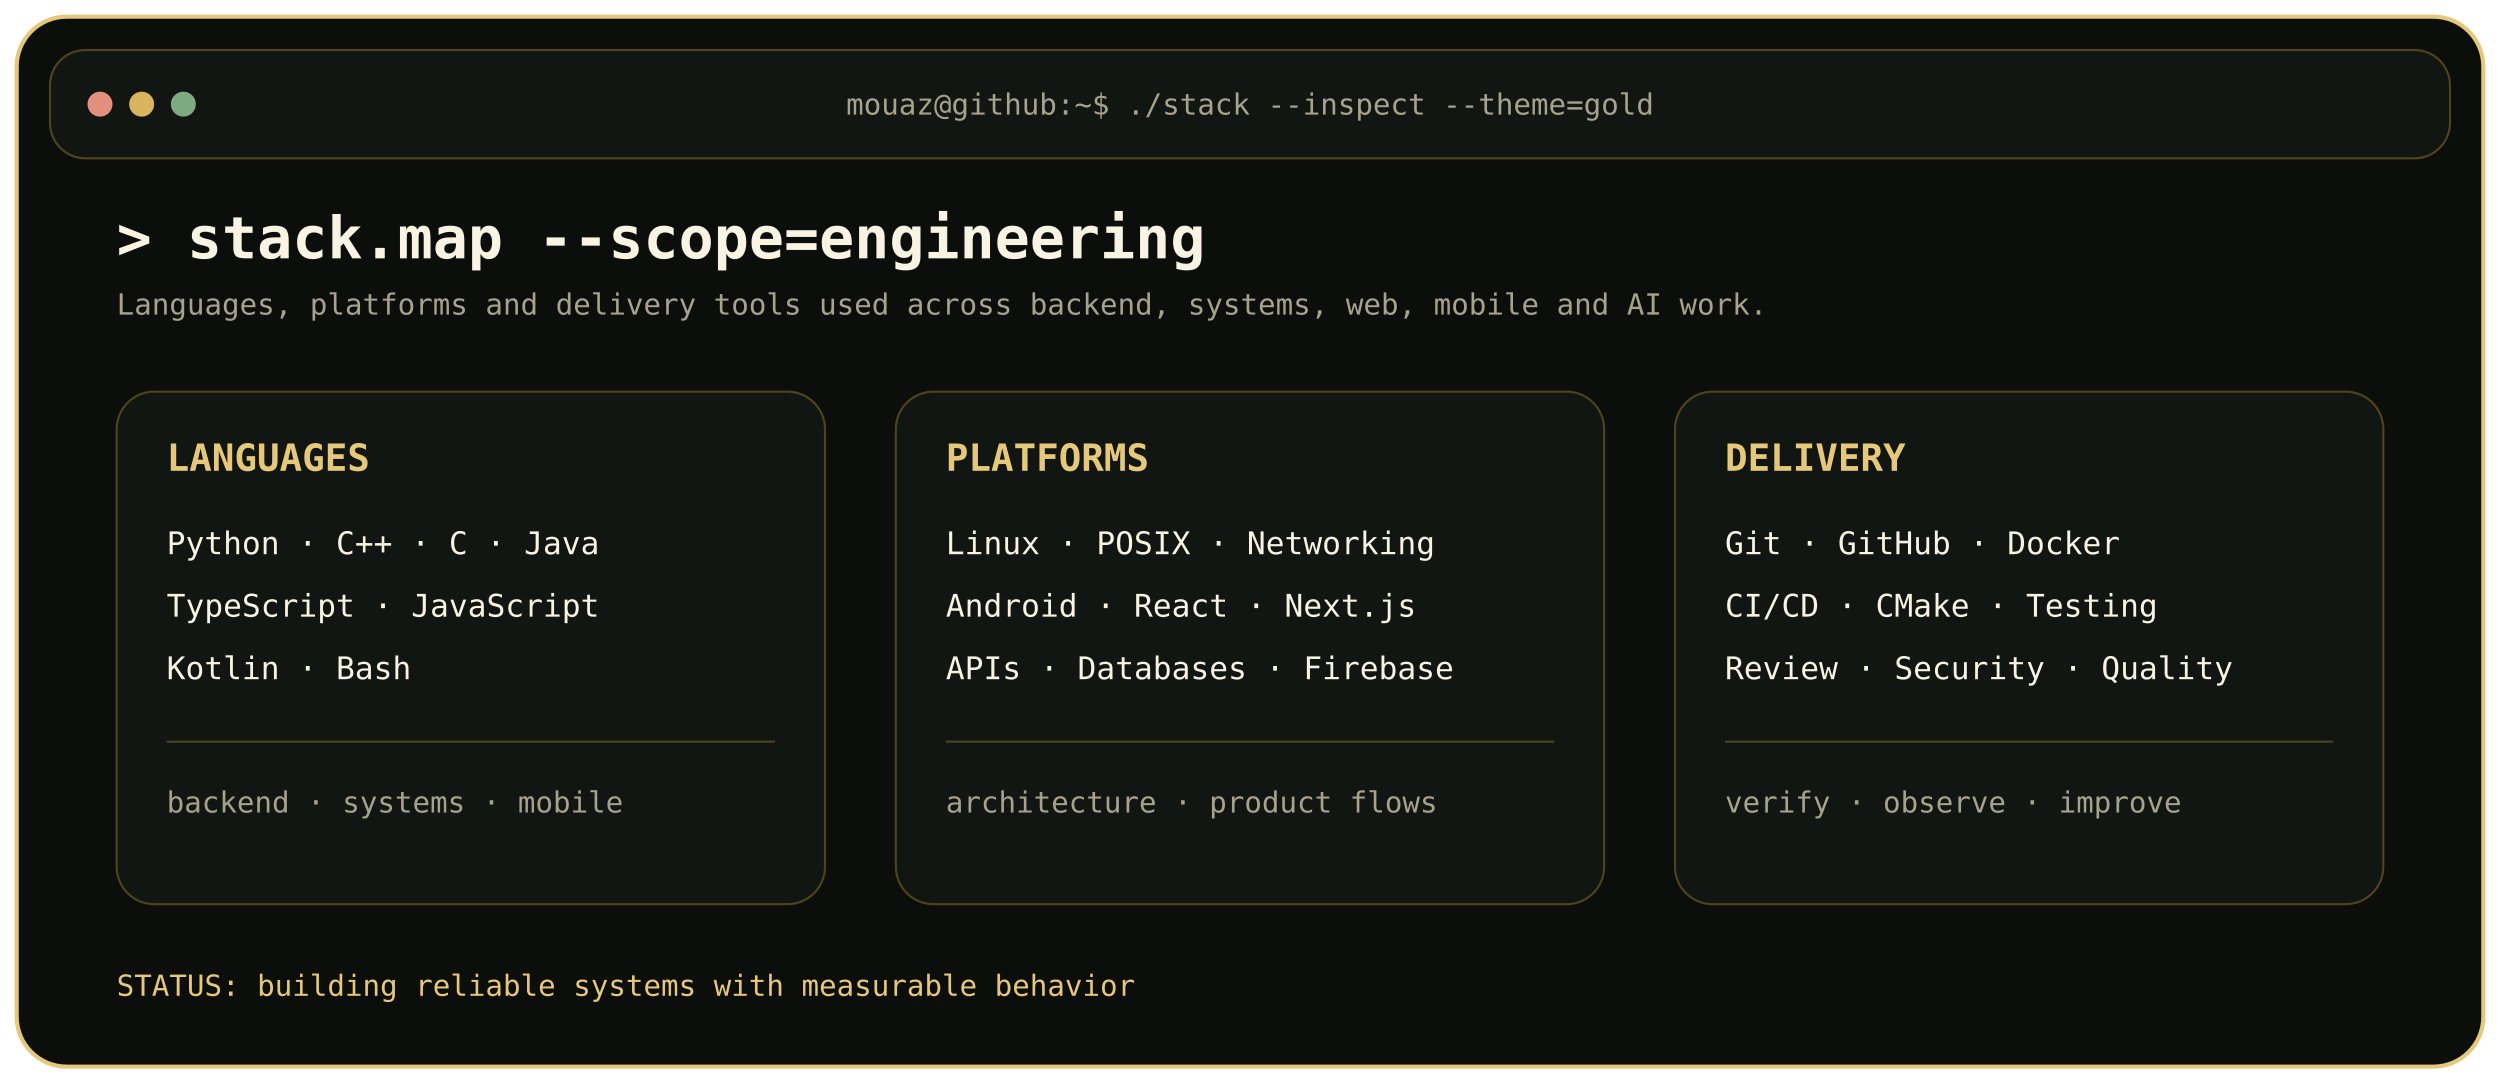
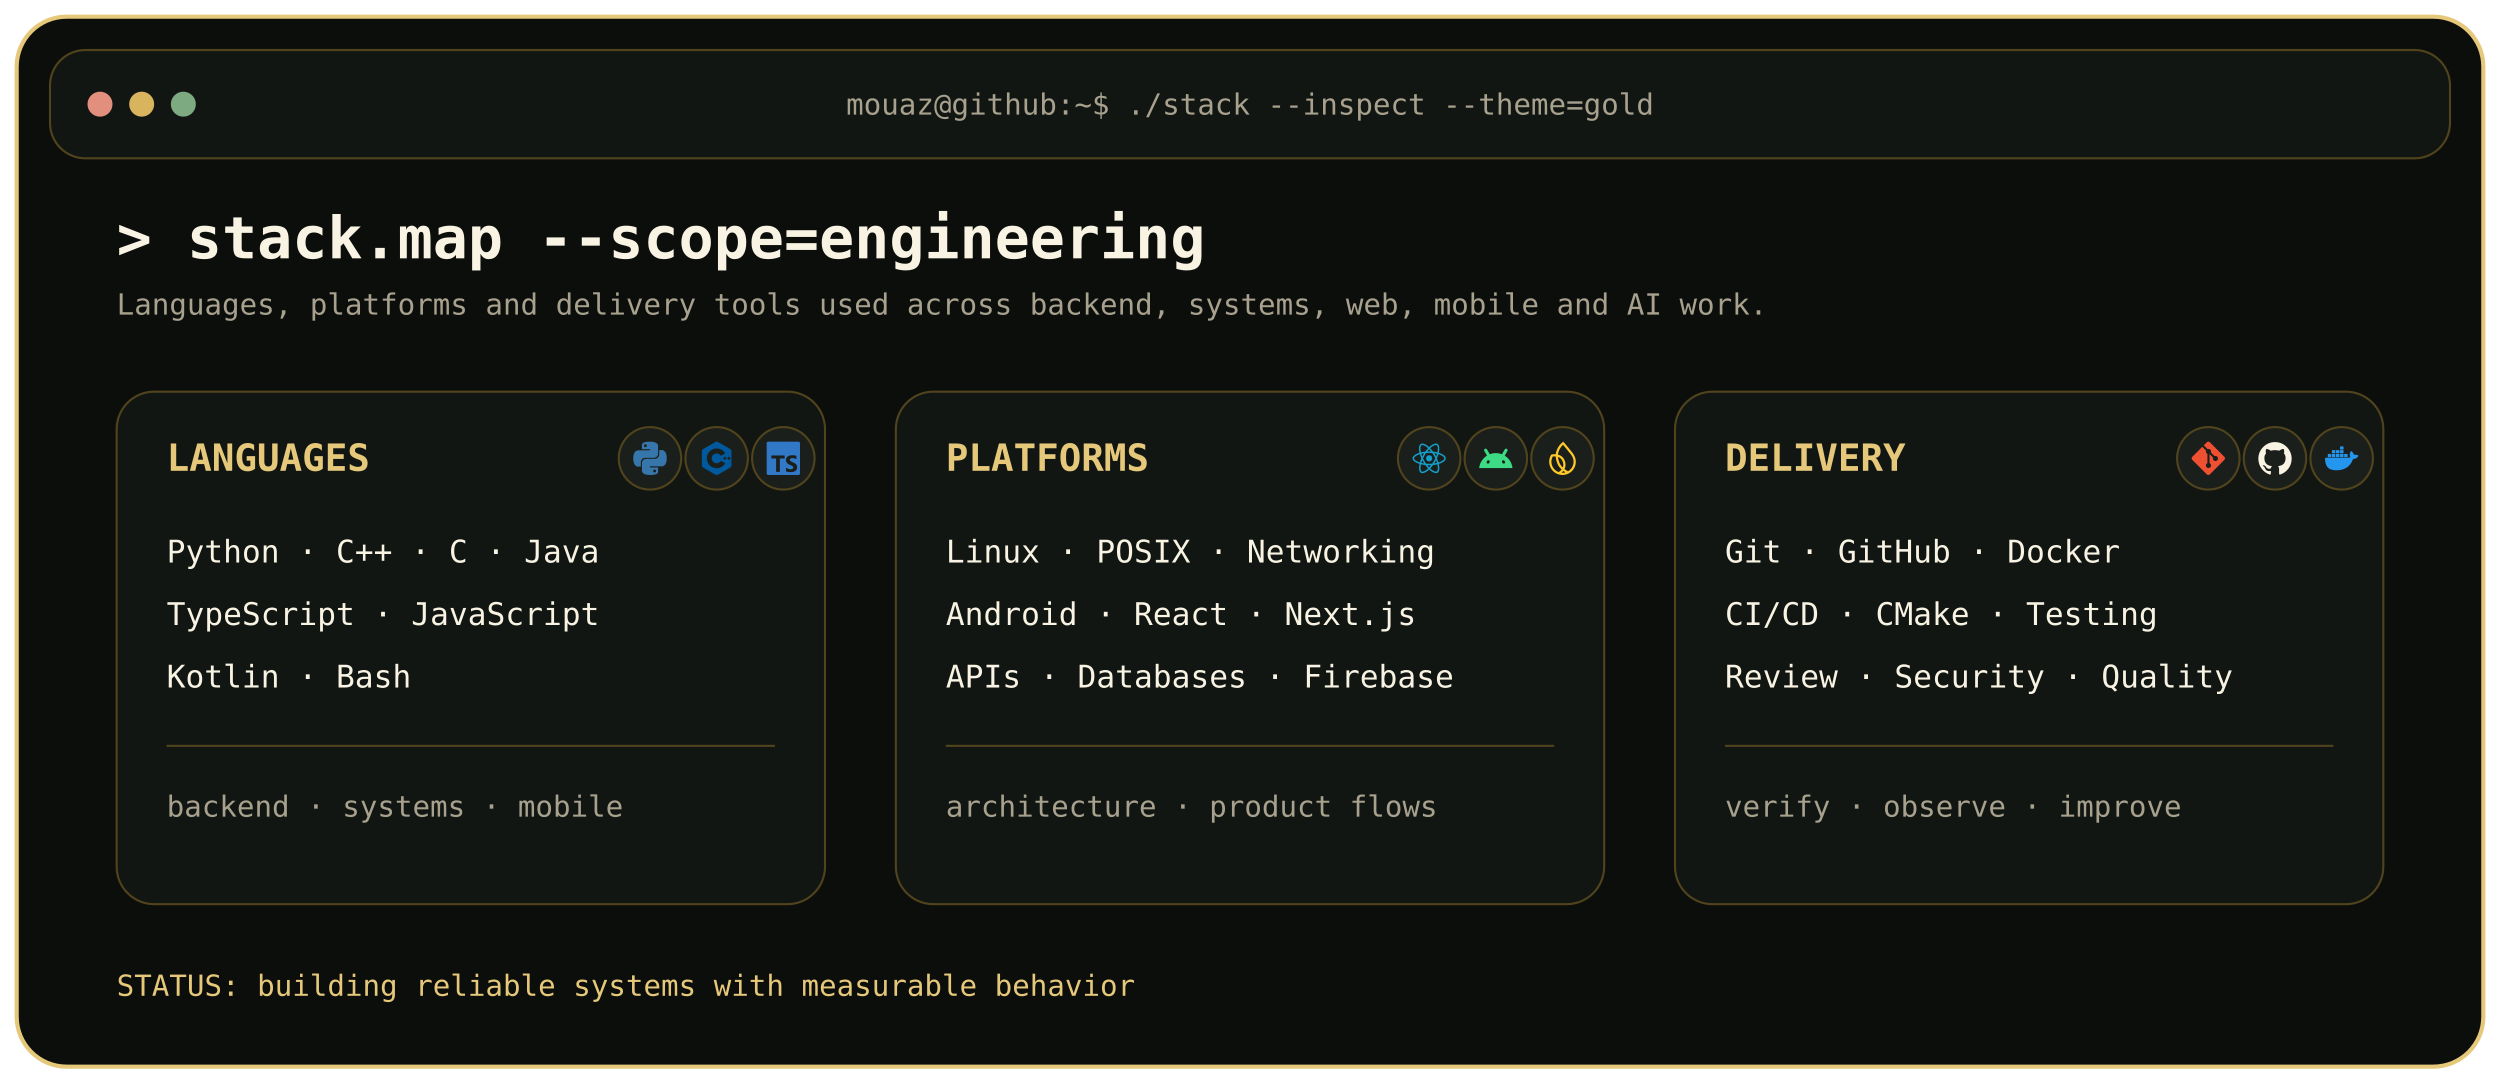
<svg xmlns="http://www.w3.org/2000/svg" width="1200" height="520" viewBox="0 0 1200 520" role="img" aria-labelledby="t d">
-   <style>text{font-family:ui-monospace,SFMono-Regular,Consolas,monospace}.h{font-size:28px;font-weight:800}.s{font-size:14px}.k{font-size:18px;font-weight:800}.b{font-size:15px}</style>
+   <defs>
+     <style>text{font-family:ui-monospace,SFMono-Regular,Consolas,monospace}.h{font-size:28px;font-weight:800}.s{font-size:14px}.k{font-size:18px;font-weight:800}.b{font-size:15px}</style>
+     <symbol id="python" viewBox="0 0 24 24">
+       <path d="M14.25.18l.9.2.73.26.59.3.45.32.34.34.25.34.16.33.1.3.04.26.02.2-.01.13V8.5l-.05.63-.13.55-.21.46-.26.38-.3.31-.33.25-.35.19-.35.14-.33.1-.3.07-.26.04-.21.02H8.77l-.69.05-.59.14-.5.22-.41.27-.33.32-.27.35-.2.36-.15.37-.1.35-.07.32-.04.27-.02.21v3.06H3.17l-.21-.03-.28-.07-.32-.12-.35-.18-.36-.26-.36-.36-.35-.46-.32-.59-.28-.73-.21-.88-.14-1.05-.05-1.23.06-1.22.16-1.04.24-.87.32-.71.36-.57.4-.44.42-.33.42-.24.4-.16.36-.1.32-.05.24-.01h.16l.06.01h8.16v-.83H6.18l-.01-2.75-.02-.37.05-.34.11-.31.17-.28.25-.26.31-.23.38-.2.44-.18.51-.15.58-.12.64-.1.71-.06.77-.04.84-.02 1.27.05zm-6.3 1.98l-.23.33-.08.41.08.41.23.34.33.22.41.09.41-.09.33-.22.23-.34.08-.41-.08-.41-.23-.33-.33-.22-.41-.09-.41.09zm13.09 3.95l.28.06.32.12.35.18.36.27.36.35.35.47.32.59.28.73.21.88.14 1.04.05 1.23-.06 1.23-.16 1.04-.24.86-.32.71-.36.57-.4.45-.42.33-.42.24-.4.16-.36.09-.32.05-.24.02-.16-.01h-8.22v.82h5.84l.01 2.76.02.36-.05.34-.11.31-.17.29-.25.25-.31.24-.38.2-.44.17-.51.15-.58.13-.64.09-.71.07-.77.04-.84.01-1.27-.04-1.07-.14-.9-.2-.73-.25-.59-.3-.45-.33-.34-.34-.25-.34-.16-.33-.1-.3-.04-.25-.02-.2.01-.13v-5.34l.05-.64.13-.54.21-.46.26-.38.3-.32.33-.24.35-.2.35-.14.33-.1.3-.06.26-.04.21-.02.13-.01h5.84l.69-.05.59-.14.5-.21.41-.28.33-.32.27-.35.2-.36.15-.36.1-.35.07-.32.04-.28.02-.21V6.07h2.09l.14.01zm-6.47 14.25l-.23.33-.08.41.08.41.23.33.33.23.41.08.41-.08.33-.23.23-.33.08-.41-.08-.41-.23-.33-.33-.23-.41-.08-.41.08z" />
+     </symbol>
+     <symbol id="cplusplus" viewBox="0 0 24 24">
+       <path d="M22.394 6c-.167-.29-.398-.543-.652-.69L12.926.22c-.509-.294-1.34-.294-1.848 0L2.26 5.31c-.508.293-.923 1.013-.923 1.6v10.18c0 .294.104.62.271.91.167.29.398.543.652.69l8.816 5.09c.508.293 1.34.293 1.848 0l8.816-5.09c.254-.147.485-.4.652-.69.167-.29.27-.616.27-.91V6.91c.003-.294-.1-.62-.268-.91zM12 19.11c-3.92 0-7.109-3.19-7.109-7.11 0-3.92 3.19-7.11 7.11-7.11a7.133 7.133 0 016.156 3.553l-3.076 1.78a3.567 3.567 0 00-3.08-1.78A3.56 3.56 0 008.444 12 3.56 3.56 0 0012 15.555a3.57 3.57 0 003.08-1.778l3.078 1.78A7.135 7.135 0 0112 19.11zm7.11-6.715h-.79v.79h-.79v-.79h-.79v-.79h.79v-.79h.79v.79h.79zm2.962 0h-.79v.79h-.79v-.79h-.79v-.79h.79v-.79h.79v.79h.79z" />
+     </symbol>
+     <symbol id="typescript" viewBox="0 0 24 24">
+       <path d="M1.125 0C.502 0 0 .502 0 1.125v21.75C0 23.498.502 24 1.125 24h21.75c.623 0 1.125-.502 1.125-1.125V1.125C24 .502 23.498 0 22.875 0zm17.363 9.75c.612 0 1.154.037 1.627.111a6.38 6.38 0 0 1 1.306.34v2.458a3.95 3.95 0 0 0-.643-.361 5.093 5.093 0 0 0-.717-.26 5.453 5.453 0 0 0-1.426-.2c-.3 0-.573.028-.819.086a2.1 2.1 0 0 0-.623.242c-.17.104-.3.229-.393.374a.888.888 0 0 0-.14.49c0 .196.053.373.156.529.104.156.252.304.443.444s.423.276.696.41c.273.135.582.274.926.416.47.197.892.407 1.266.628.374.222.695.473.963.753.268.279.472.598.614.957.142.359.214.776.214 1.253 0 .657-.125 1.21-.373 1.656a3.033 3.033 0 0 1-1.012 1.085 4.38 4.38 0 0 1-1.487.596c-.566.12-1.163.18-1.79.18a9.916 9.916 0 0 1-1.84-.164 5.544 5.544 0 0 1-1.512-.493v-2.63a5.033 5.033 0 0 0 3.237 1.2c.333 0 .624-.03.872-.09.249-.06.456-.144.623-.25.166-.108.29-.234.373-.38a1.023 1.023 0 0 0-.074-1.089 2.12 2.12 0 0 0-.537-.5 5.597 5.597 0 0 0-.807-.444 27.72 27.72 0 0 0-1.007-.436c-.918-.383-1.602-.852-2.053-1.405-.45-.553-.676-1.222-.676-2.005 0-.614.123-1.141.369-1.582.246-.441.58-.804 1.004-1.089a4.494 4.494 0 0 1 1.47-.629 7.536 7.536 0 0 1 1.77-.201zm-15.113.188h9.563v2.166H9.506v9.646H6.789v-9.646H3.375z" />
+     </symbol>
+     <symbol id="react" viewBox="0 0 24 24">
+       <path d="M14.23 12.004a2.236 2.236 0 0 1-2.235 2.236 2.236 2.236 0 0 1-2.236-2.236 2.236 2.236 0 0 1 2.235-2.236 2.236 2.236 0 0 1 2.236 2.236zm2.648-10.69c-1.346 0-3.107.96-4.888 2.622-1.78-1.653-3.542-2.602-4.887-2.602-.41 0-.783.093-1.106.278-1.375.793-1.683 3.264-.973 6.365C1.98 8.917 0 10.42 0 12.004c0 1.59 1.99 3.097 5.043 4.03-.704 3.113-.39 5.588.988 6.38.32.187.69.275 1.102.275 1.345 0 3.107-.96 4.888-2.624 1.78 1.654 3.542 2.603 4.887 2.603.41 0 .783-.09 1.106-.275 1.374-.792 1.683-3.263.973-6.365C22.02 15.096 24 13.59 24 12.004c0-1.59-1.99-3.097-5.043-4.032.704-3.11.39-5.587-.988-6.38-.318-.184-.688-.277-1.092-.278zm-.005 1.09v.006c.225 0 .406.044.558.127.666.382.955 1.835.73 3.704-.054.46-.142.945-.25 1.44-.96-.236-2.006-.417-3.107-.534-.66-.905-1.345-1.727-2.035-2.447 1.592-1.48 3.087-2.292 4.105-2.295zm-9.77.02c1.012 0 2.514.808 4.11 2.28-.686.72-1.37 1.537-2.02 2.442-1.107.117-2.154.298-3.113.538-.112-.49-.195-.964-.254-1.42-.23-1.868.054-3.32.714-3.707.19-.09.4-.127.563-.132zm4.882 3.05c.455.468.91.992 1.36 1.564-.44-.02-.89-.034-1.345-.034-.46 0-.915.01-1.36.034.44-.572.895-1.096 1.345-1.565zM12 8.1c.74 0 1.477.034 2.202.093.406.582.802 1.203 1.183 1.86.372.64.71 1.29 1.018 1.946-.308.655-.646 1.31-1.013 1.95-.38.66-.773 1.288-1.18 1.87-.728.063-1.466.098-2.21.098-.74 0-1.477-.035-2.202-.093-.406-.582-.802-1.204-1.183-1.86-.372-.64-.71-1.29-1.018-1.946.303-.657.646-1.313 1.013-1.954.38-.66.773-1.286 1.18-1.868.728-.064 1.466-.098 2.21-.098zm-3.635.254c-.24.377-.48.763-.704 1.16-.225.39-.435.782-.635 1.174-.265-.656-.49-1.31-.676-1.947.64-.15 1.315-.283 2.015-.386zm7.26 0c.695.103 1.365.23 2.006.387-.18.632-.405 1.282-.66 1.933-.2-.39-.41-.783-.64-1.174-.225-.392-.465-.774-.705-1.146zm3.063.675c.484.15.944.317 1.375.498 1.732.74 2.852 1.708 2.852 2.476-.005.768-1.125 1.74-2.857 2.475-.42.18-.88.342-1.355.493-.28-.958-.646-1.956-1.1-2.98.45-1.017.81-2.01 1.085-2.964zm-13.395.004c.278.96.645 1.957 1.1 2.98-.45 1.017-.812 2.01-1.086 2.964-.484-.15-.944-.318-1.37-.5-1.732-.737-2.852-1.706-2.852-2.474 0-.768 1.12-1.742 2.852-2.476.42-.18.88-.342 1.356-.494zm11.678 4.28c.265.657.49 1.312.676 1.948-.64.157-1.316.29-2.016.39.24-.375.48-.762.705-1.158.225-.39.435-.788.636-1.18zm-9.945.02c.2.392.41.783.64 1.175.23.39.465.772.705 1.143-.695-.102-1.365-.23-2.006-.386.18-.63.406-1.282.66-1.933zM17.92 16.32c.112.493.2.968.254 1.423.23 1.868-.054 3.32-.714 3.708-.147.09-.338.128-.563.128-1.012 0-2.514-.807-4.11-2.28.686-.72 1.37-1.536 2.02-2.44 1.107-.118 2.154-.3 3.113-.54zm-11.83.01c.96.234 2.006.415 3.107.532.66.905 1.345 1.727 2.035 2.446-1.595 1.483-3.092 2.295-4.11 2.295-.22-.005-.406-.05-.553-.132-.666-.38-.955-1.834-.73-3.703.054-.46.142-.944.25-1.438zm4.56.64c.44.02.89.034 1.345.034.46 0 .915-.01 1.36-.034-.44.572-.895 1.095-1.345 1.565-.455-.47-.91-.993-1.36-1.565z" />
+     </symbol>
+     <symbol id="android" viewBox="0 0 24 24">
+       <path d="M18.439 5.559c-.675 1.166-1.352 2.332-2.027 3.498-.037-.015-.074-.029-.111-.043-1.825-.696-3.484-.8-4.42-.787-1.855.018-3.354.464-4.26.82-.084-.149-1.753-3.021-2.022-3.486a1.145 1.145 0 0 0-.141-.191c-.331-.364-.905-.486-1.379-.203-.475.282-.714.936-.389 1.502 1.947 3.37-.097-.216 1.947 3.359.017.031-.495.264-1.393 1.018C2.899 12.176.452 14.772 0 18.99h24c-.119-1.111-.369-2.099-.746-3.068-.744-1.912-1.843-3.293-2.74-4.184a12.105 12.105 0 0 0-2.131-1.688c.659-1.122 1.312-2.256 1.965-3.385.208-.361.189-.796-.008-1.119a1.1 1.1 0 0 0-.852-.533c-.522-.054-.939.313-1.049.545zm-.039 8.461c.394.593.324 1.331-.156 1.65-.48.32-1.188.099-1.582-.494-.394-.593-.324-1.331.156-1.65.473-.315 1.181-.109 1.582.494zM7.207 13.527c.48.32.551 1.058.156 1.65-.394.593-1.104.814-1.584.494-.48-.32-.55-1.058-.156-1.65.401-.602 1.109-.811 1.584-.494z" />
+     </symbol>
+     <symbol id="firebase" viewBox="0 0 24 24">
+       <path d="M19.455 8.369c-.538-.748-1.778-2.285-3.681-4.569-.826-.991-1.535-1.832-1.884-2.245a146 146 0 0 0-.488-.576l-.207-.245-.113-.133-.022-.032-.01-.005L12.57 0l-.609.488c-1.555 1.246-2.828 2.851-3.681 4.64-.523 1.064-.864 2.105-1.043 3.176-.047.241-.088.489-.121.738-.209-.017-.421-.028-.632-.033-.018-.001-.035-.002-.059-.003a7.46 7.46 0 0 0-2.28.274l-.317.089-.163.286c-.765 1.342-1.198 2.869-1.252 4.416-.07 2.01.477 3.954 1.583 5.625 1.082 1.633 2.61 2.882 4.42 3.611l.236.095.071.025.003-.001a9.59 9.59 0 0 0 2.941.568q.171.006.342.006c1.273 0 2.513-.249 3.69-.742l.008.004.313-.145a9.63 9.63 0 0 0 3.927-3.335c1.01-1.49 1.577-3.234 1.641-5.042.075-2.161-.643-4.304-2.133-6.371m-7.083 6.695c.328 1.244.264 2.44-.191 3.558-1.135-1.12-1.967-2.352-2.475-3.665-.543-1.404-.87-2.74-.974-3.975.48.157.922.366 1.315.622 1.132.737 1.914 1.902 2.325 3.461zm.207 6.022c.482.368.99.712 1.513 1.028-.771.21-1.565.302-2.369.273a8 8 0 0 1-.373-.022c.458-.394.869-.823 1.228-1.279zm1.347-6.431c-.516-1.957-1.527-3.437-3.002-4.398-.647-.421-1.385-.741-2.194-.95.011-.134.026-.268.043-.4.014-.113.03-.216.046-.313.133-.689.332-1.37.589-2.025.099-.25.206-.499.321-.74l.004-.008c.177-.358.376-.719.61-1.105l.092-.152-.003-.001c.544-.851 1.197-1.627 1.942-2.311l.288.341c.672.796 1.304 1.548 1.878 2.237 1.291 1.549 2.966 3.583 3.612 4.48 1.277 1.771 1.893 3.579 1.83 5.375-.049 1.395-.461 2.755-1.195 3.933-.694 1.116-1.661 2.05-2.8 2.708-.636-.318-1.559-.839-2.539-1.599.79-1.575.952-3.28.479-5.072zm-2.575 5.397c-.725.939-1.587 1.55-2.09 1.856-.081-.029-.163-.06-.243-.093l-.065-.026c-1.49-.616-2.747-1.656-3.635-3.01-.907-1.384-1.356-2.993-1.298-4.653.041-1.19.338-2.327.882-3.379.316-.07.638-.114.96-.131l.084-.002c.162-.003.324-.003.478 0 .227.011.454.035.677.07.073 1.513.445 3.145 1.105 4.852.637 1.644 1.694 3.162 3.144 4.515z" />
+     </symbol>
+     <symbol id="git" viewBox="0 0 24 24">
+       <path d="M13.09 23.549a1.54 1.54 0 0 1-2.18 0L.451 13.089a1.54 1.54 0 0 1 0-2.179l7.191-7.19 2.733 2.733a1.85 1.85 0 0 0 .964 2.326v6.66a1.849 1.849 0 1 0 1.54 0V8.957l2.508 2.508a1.85 1.85 0 1 0 1.09-1.09l-2.634-2.634a1.85 1.85 0 0 0-2.378-2.377L8.73 2.63 10.91.451a1.54 1.54 0 0 1 2.179 0l10.459 10.46a1.54 1.54 0 0 1 0 2.179z" />
+     </symbol>
+     <symbol id="github" viewBox="0 0 24 24">
+       <path d="M12 .297c-6.63 0-12 5.373-12 12 0 5.303 3.438 9.8 8.205 11.385.6.113.82-.258.82-.577 0-.285-.01-1.04-.015-2.04-3.338.724-4.042-1.61-4.042-1.61C4.422 18.07 3.633 17.7 3.633 17.7c-1.087-.744.084-.729.084-.729 1.205.084 1.838 1.236 1.838 1.236 1.07 1.835 2.809 1.305 3.495.998.108-.776.417-1.305.76-1.605-2.665-.3-5.466-1.332-5.466-5.93 0-1.31.465-2.38 1.235-3.22-.135-.303-.54-1.523.105-3.176 0 0 1.005-.322 3.3 1.23.96-.267 1.98-.399 3-.405 1.02.006 2.04.138 3 .405 2.28-1.552 3.285-1.23 3.285-1.23.645 1.653.24 2.873.12 3.176.765.84 1.23 1.91 1.23 3.22 0 4.61-2.805 5.625-5.475 5.92.42.36.81 1.096.81 2.22 0 1.606-.015 2.896-.015 3.286 0 .315.21.69.825.57C20.565 22.092 24 17.592 24 12.297c0-6.627-5.373-12-12-12" />
+     </symbol>
+     <symbol id="docker" viewBox="0 0 24 24">
+       <path d="M13.983 11.078h2.119a.186.186 0 00.186-.185V9.006a.186.186 0 00-.186-.186h-2.119a.185.185 0 00-.185.185v1.888c0 .102.083.185.185.185m-2.954-5.43h2.118a.186.186 0 00.186-.186V3.574a.186.186 0 00-.186-.185h-2.118a.185.185 0 00-.185.185v1.888c0 .102.082.185.185.185m0 2.716h2.118a.187.187 0 00.186-.186V6.29a.186.186 0 00-.186-.185h-2.118a.185.185 0 00-.185.185v1.887c0 .102.082.185.185.186m-2.93 0h2.12a.186.186 0 00.184-.186V6.29a.185.185 0 00-.185-.185H8.1a.185.185 0 00-.185.185v1.887c0 .102.083.185.185.186m-2.964 0h2.119a.186.186 0 00.185-.186V6.29a.185.185 0 00-.185-.185H5.136a.186.186 0 00-.186.185v1.887c0 .102.084.185.186.186m5.893 2.715h2.118a.186.186 0 00.186-.185V9.006a.186.186 0 00-.186-.186h-2.118a.185.185 0 00-.185.185v1.888c0 .102.082.185.185.185m-2.93 0h2.12a.185.185 0 00.184-.185V9.006a.185.185 0 00-.184-.186h-2.12a.185.185 0 00-.184.185v1.888c0 .102.083.185.185.185m-2.964 0h2.119a.185.185 0 00.185-.185V9.006a.185.185 0 00-.184-.186h-2.12a.186.186 0 00-.186.186v1.887c0 .102.084.185.186.185m-2.92 0h2.12a.185.185 0 00.184-.185V9.006a.185.185 0 00-.184-.186h-2.12a.185.185 0 00-.184.185v1.888c0 .102.082.185.185.185M23.763 9.89c-.065-.051-.672-.51-1.954-.51-.338.001-.676.03-1.01.087-.248-1.7-1.653-2.53-1.716-2.566l-.344-.199-.226.327c-.284.438-.49.922-.612 1.43-.23.97-.09 1.882.403 2.661-.595.332-1.55.413-1.744.42H.751a.751.751 0 00-.75.748 11.376 11.376 0 00.692 4.062c.545 1.428 1.355 2.48 2.41 3.124 1.18.723 3.1 1.137 5.275 1.137.983.003 1.963-.086 2.93-.266a12.248 12.248 0 003.823-1.389c.98-.567 1.86-1.288 2.61-2.136 1.252-1.418 1.998-2.997 2.553-4.4h.221c1.372 0 2.215-.549 2.68-1.009.309-.293.55-.65.707-1.046l.098-.288Z" />
+     </symbol>
+   </defs>
  <rect x="8" y="8" width="1184" height="504" rx="24" fill="#0C0E0B" stroke="#E6C87A" stroke-width="2" />
  <rect x="24" y="24" width="1152" height="52" rx="17" fill="#121612" stroke="#51441D" />
  <circle cx="48" cy="50" r="6" fill="#E38F7D" />
  <circle cx="68" cy="50" r="6" fill="#D9B45E" />
  <circle cx="88" cy="50" r="6" fill="#7DAA81" />
  <text x="600" y="55" text-anchor="middle" fill="#A7A18E" class="s">mouaz@github:~$ ./stack --inspect --theme=gold</text>
  <text x="56" y="124" fill="#F8F3E3" class="h">&gt; stack.map --scope=engineering</text>
  <text x="56" y="151" fill="#A7A18E" class="s">Languages, platforms and delivery tools used across backend, systems, web, mobile and AI work.</text>
  <g transform="translate(56 188)">
    <rect width="340" height="246" rx="18" fill="#111612" stroke="#51441D" />
    <text x="24" y="38" fill="#E6C87A" class="k">LANGUAGES</text>
-     <text x="24" y="78" fill="#F8F3E3" class="b">Python · C++ · C · Java</text>
-     <text x="24" y="108" fill="#F8F3E3" class="b">TypeScript · JavaScript</text>
-     <text x="24" y="138" fill="#F8F3E3" class="b">Kotlin · Bash</text>
-     <line x1="24" y1="168" x2="316" y2="168" stroke="#51441D" />
-     <text x="24" y="202" fill="#A7A18E" class="s">backend · systems · mobile</text>
+     <circle cx="256" cy="32" r="15" fill="#1A1F1B" stroke="#51441D" />
+     <use href="#python" x="248" y="24" width="16" height="16" fill="#3776AB" />
+     <circle cx="288" cy="32" r="15" fill="#1A1F1B" stroke="#51441D" />
+     <use href="#cplusplus" x="280" y="24" width="16" height="16" fill="#00599C" />
+     <circle cx="320" cy="32" r="15" fill="#1A1F1B" stroke="#51441D" />
+     <use href="#typescript" x="312" y="24" width="16" height="16" fill="#3178C6" />
+     <text x="24" y="82" fill="#F8F3E3" class="b">Python · C++ · C · Java</text>
+     <text x="24" y="112" fill="#F8F3E3" class="b">TypeScript · JavaScript</text>
+     <text x="24" y="142" fill="#F8F3E3" class="b">Kotlin · Bash</text>
+     <line x1="24" y1="170" x2="316" y2="170" stroke="#51441D" />
+     <text x="24" y="204" fill="#A7A18E" class="s">backend · systems · mobile</text>
  </g>
  <g transform="translate(430 188)">
    <rect width="340" height="246" rx="18" fill="#111612" stroke="#51441D" />
    <text x="24" y="38" fill="#E6C87A" class="k">PLATFORMS</text>
-     <text x="24" y="78" fill="#F8F3E3" class="b">Linux · POSIX · Networking</text>
-     <text x="24" y="108" fill="#F8F3E3" class="b">Android · React · Next.js</text>
-     <text x="24" y="138" fill="#F8F3E3" class="b">APIs · Databases · Firebase</text>
-     <line x1="24" y1="168" x2="316" y2="168" stroke="#51441D" />
-     <text x="24" y="202" fill="#A7A18E" class="s">architecture · product flows</text>
+     <circle cx="256" cy="32" r="15" fill="#1A1F1B" stroke="#51441D" />
+     <use href="#react" x="248" y="24" width="16" height="16" fill="#149ECA" />
+     <circle cx="288" cy="32" r="15" fill="#1A1F1B" stroke="#51441D" />
+     <use href="#android" x="280" y="24" width="16" height="16" fill="#3DDC84" />
+     <circle cx="320" cy="32" r="15" fill="#1A1F1B" stroke="#51441D" />
+     <use href="#firebase" x="312" y="24" width="16" height="16" fill="#FFCA28" />
+     <text x="24" y="82" fill="#F8F3E3" class="b">Linux · POSIX · Networking</text>
+     <text x="24" y="112" fill="#F8F3E3" class="b">Android · React · Next.js</text>
+     <text x="24" y="142" fill="#F8F3E3" class="b">APIs · Databases · Firebase</text>
+     <line x1="24" y1="170" x2="316" y2="170" stroke="#51441D" />
+     <text x="24" y="204" fill="#A7A18E" class="s">architecture · product flows</text>
  </g>
  <g transform="translate(804 188)">
    <rect width="340" height="246" rx="18" fill="#111612" stroke="#51441D" />
    <text x="24" y="38" fill="#E6C87A" class="k">DELIVERY</text>
-     <text x="24" y="78" fill="#F8F3E3" class="b">Git · GitHub · Docker</text>
-     <text x="24" y="108" fill="#F8F3E3" class="b">CI/CD · CMake · Testing</text>
-     <text x="24" y="138" fill="#F8F3E3" class="b">Review · Security · Quality</text>
-     <line x1="24" y1="168" x2="316" y2="168" stroke="#51441D" />
-     <text x="24" y="202" fill="#A7A18E" class="s">verify · observe · improve</text>
+     <circle cx="256" cy="32" r="15" fill="#1A1F1B" stroke="#51441D" />
+     <use href="#git" x="248" y="24" width="16" height="16" fill="#F05032" />
+     <circle cx="288" cy="32" r="15" fill="#1A1F1B" stroke="#51441D" />
+     <use href="#github" x="280" y="24" width="16" height="16" fill="#F8F3E3" />
+     <circle cx="320" cy="32" r="15" fill="#1A1F1B" stroke="#51441D" />
+     <use href="#docker" x="312" y="24" width="16" height="16" fill="#2496ED" />
+     <text x="24" y="82" fill="#F8F3E3" class="b">Git · GitHub · Docker</text>
+     <text x="24" y="112" fill="#F8F3E3" class="b">CI/CD · CMake · Testing</text>
+     <text x="24" y="142" fill="#F8F3E3" class="b">Review · Security · Quality</text>
+     <line x1="24" y1="170" x2="316" y2="170" stroke="#51441D" />
+     <text x="24" y="204" fill="#A7A18E" class="s">verify · observe · improve</text>
  </g>
  <text x="56" y="478" fill="#E6C87A" class="s">STATUS: building reliable systems with measurable behavior</text>
</svg>
